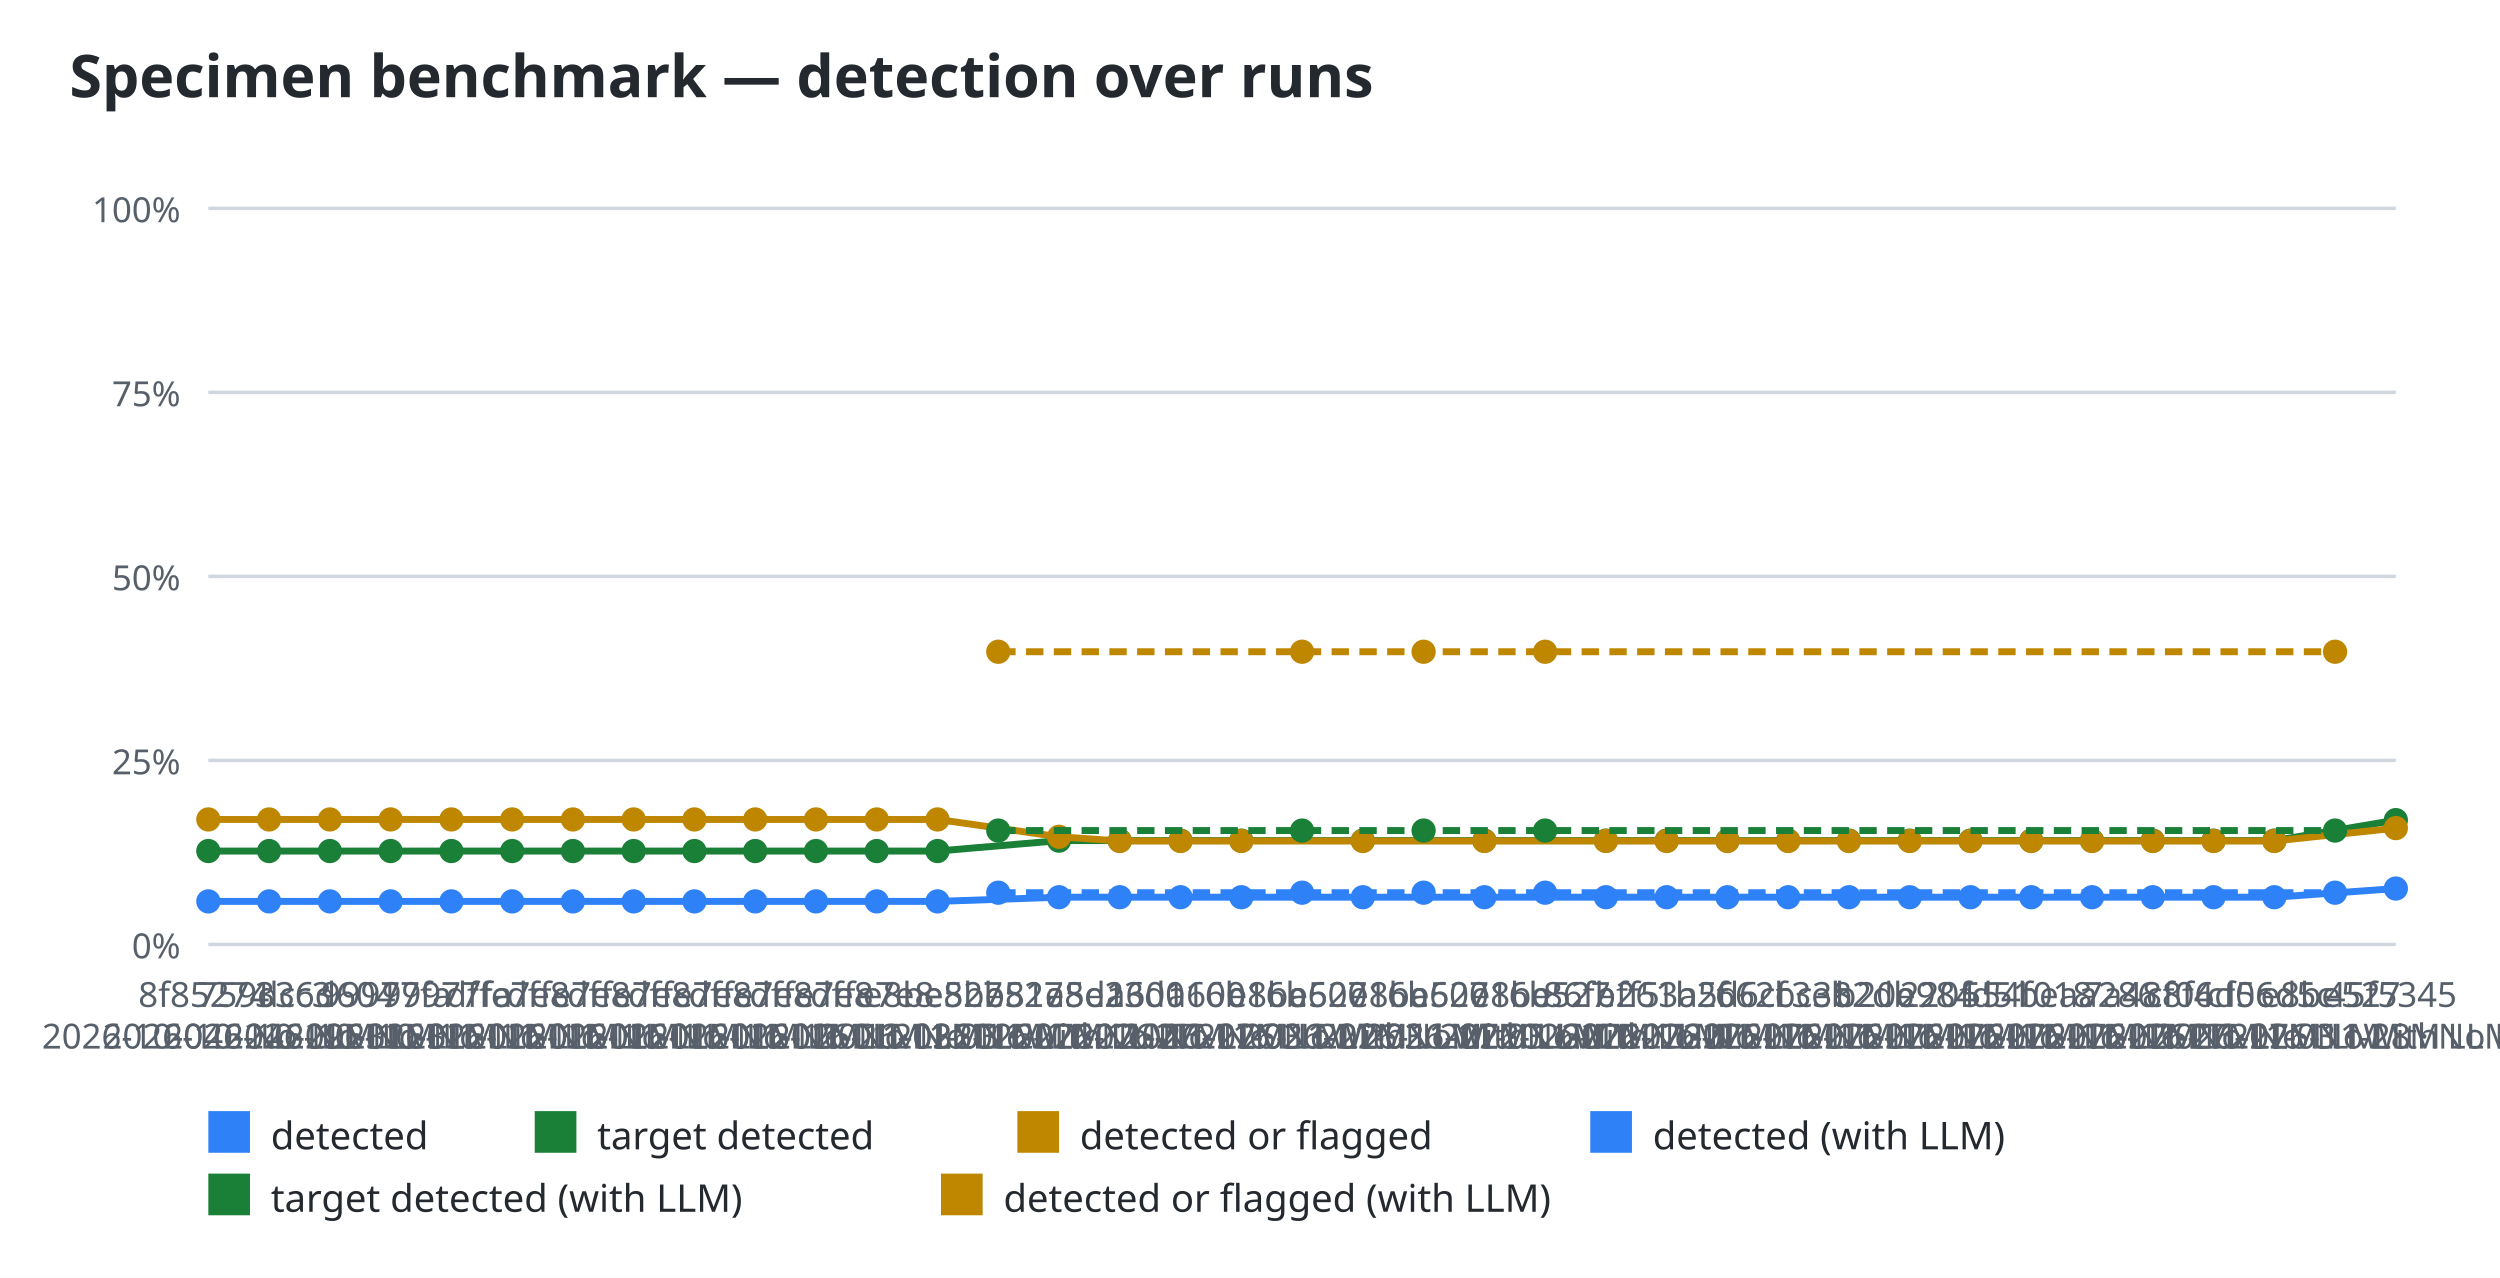
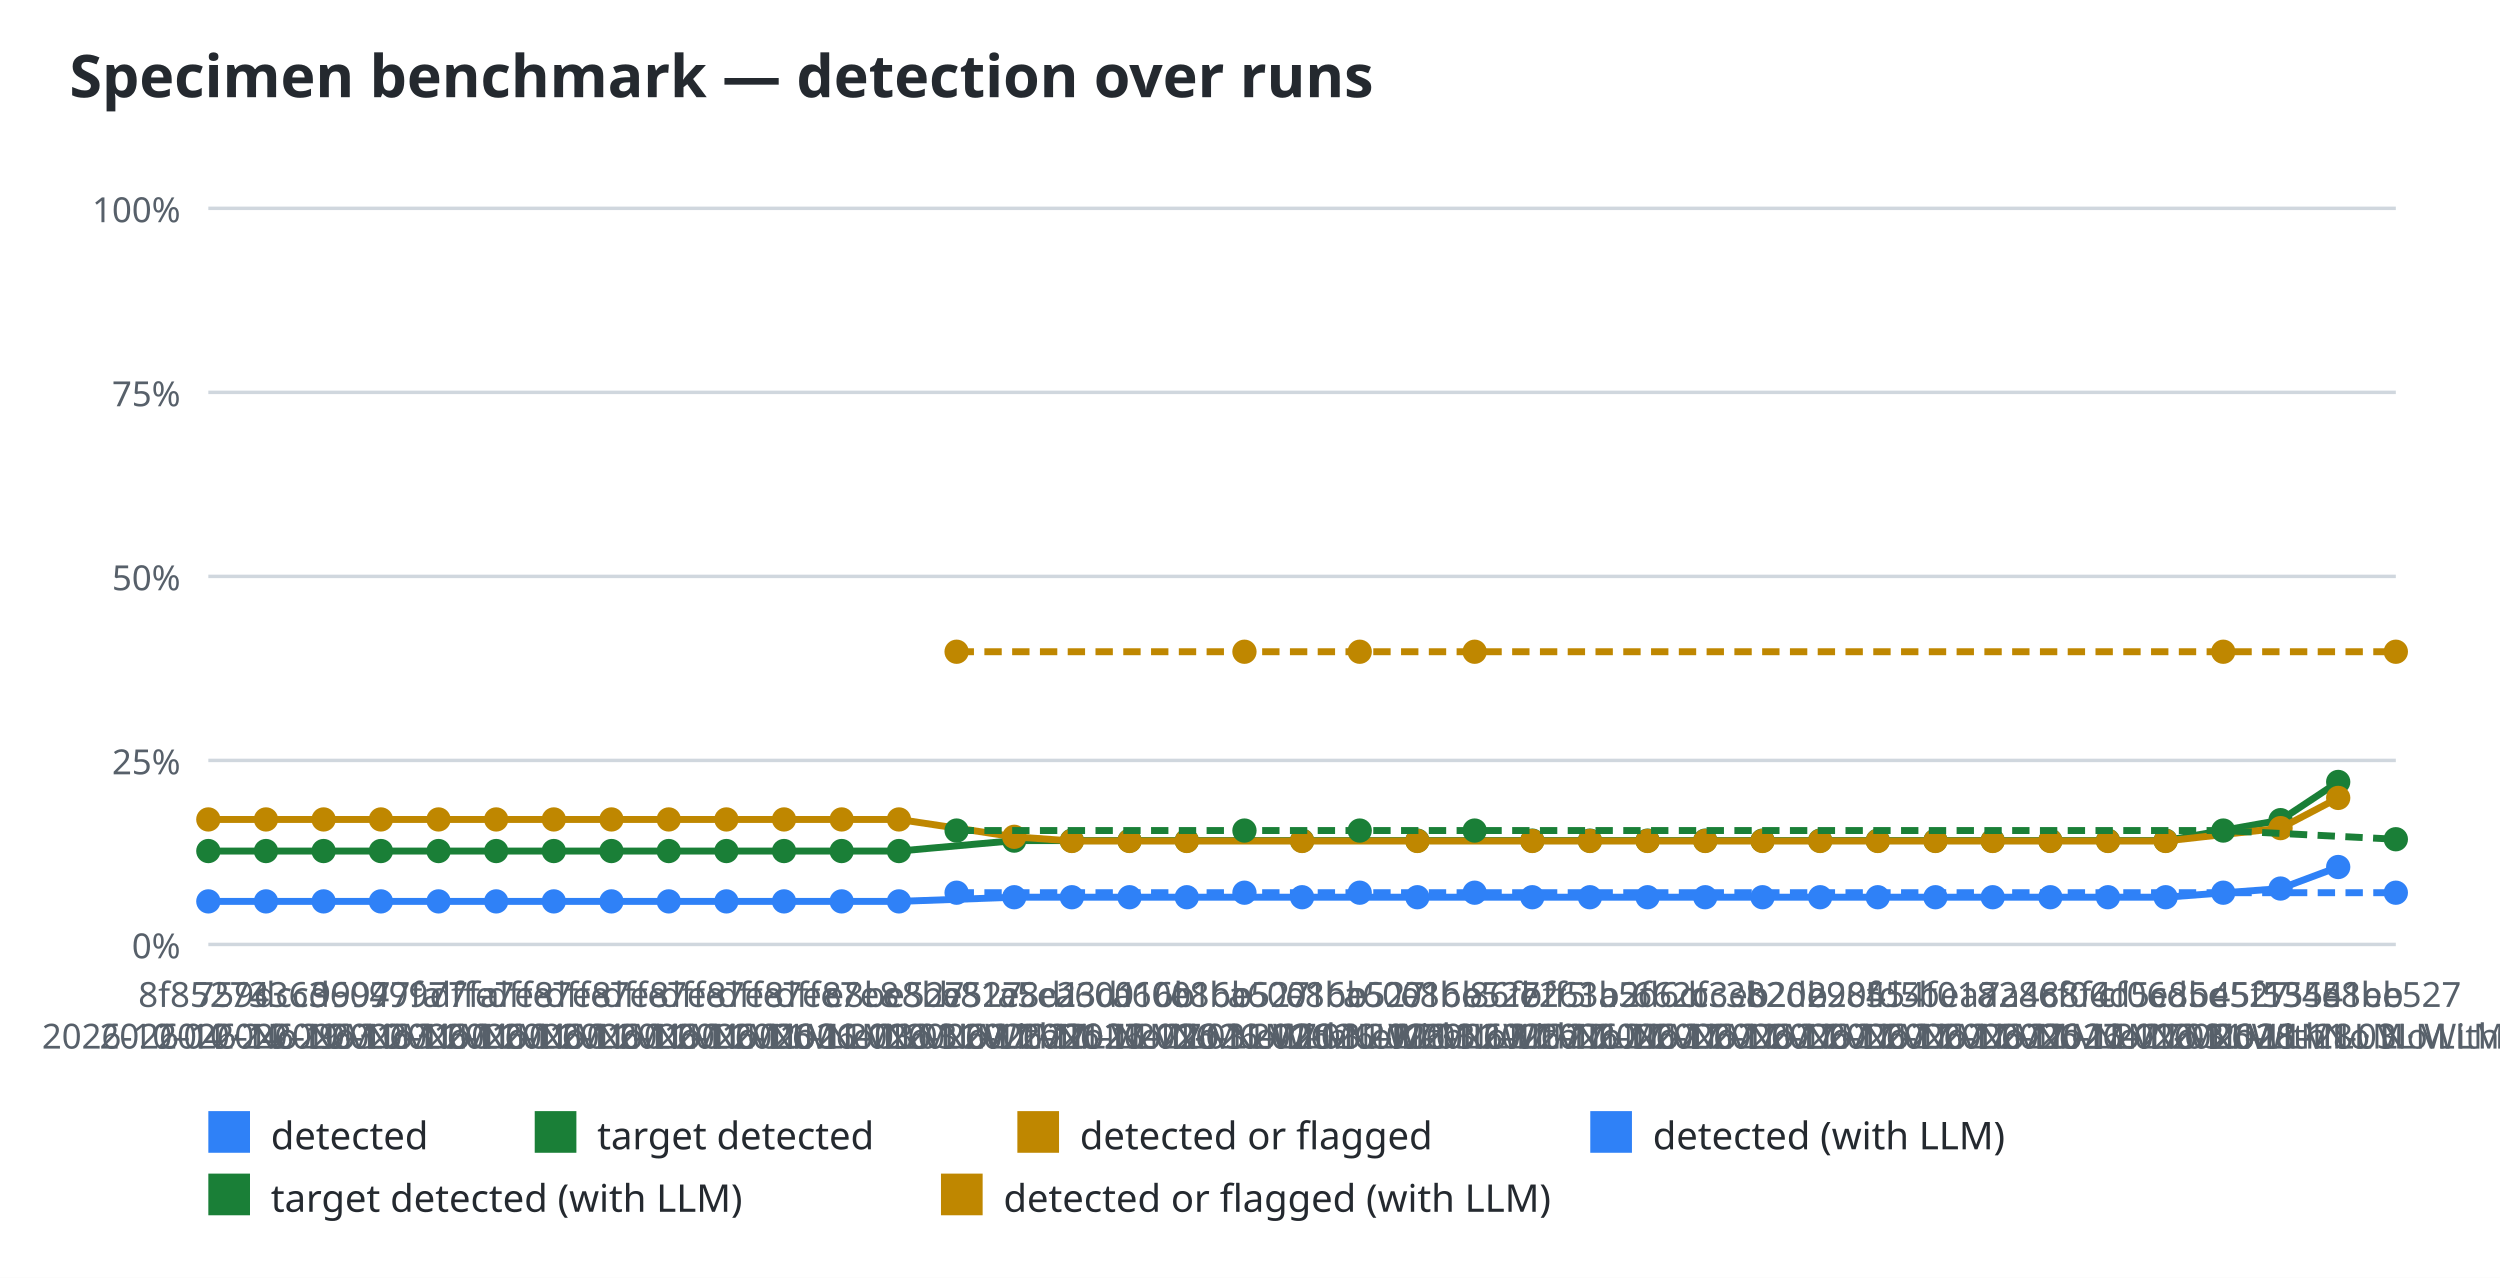
<svg xmlns="http://www.w3.org/2000/svg" viewBox="0 0 720 368" font-family="sans-serif">
  <rect width="720" height="368" fill="white" />
  <text x="20" y="28" font-size="17" font-weight="bold" fill="#24292f">Specimen benchmark — detection over runs</text>
  <line x1="60" y1="272.0" x2="690" y2="272.0" stroke="#d0d7de" stroke-width="1" />
  <text x="52" y="276.0" font-size="10" fill="#57606a" text-anchor="end">0%</text>
  <line x1="60" y1="219.0" x2="690" y2="219.0" stroke="#d0d7de" stroke-width="1" />
  <text x="52" y="223.0" font-size="10" fill="#57606a" text-anchor="end">25%</text>
  <line x1="60" y1="166.0" x2="690" y2="166.0" stroke="#d0d7de" stroke-width="1" />
  <text x="52" y="170.0" font-size="10" fill="#57606a" text-anchor="end">50%</text>
  <line x1="60" y1="113.0" x2="690" y2="113.0" stroke="#d0d7de" stroke-width="1" />
  <text x="52" y="117.0" font-size="10" fill="#57606a" text-anchor="end">75%</text>
  <line x1="60" y1="60.0" x2="690" y2="60.0" stroke="#d0d7de" stroke-width="1" />
  <text x="52" y="64.0" font-size="10" fill="#57606a" text-anchor="end">100%</text>
-   <polyline points="60.0,259.6 77.5,259.6 95.0,259.6 112.5,259.6 130.0,259.6 147.5,259.6 165.0,259.6 182.5,259.6 200.0,259.6 217.5,259.6 235.0,259.6 252.5,259.6 270.0,259.6 305.0,258.4 322.5,258.4 340.0,258.4 357.5,258.4 392.5,258.4 427.5,258.4 462.5,258.4 480.0,258.4 497.5,258.4 515.0,258.4 532.5,258.4 550.0,258.4 567.5,258.4 585.0,258.4 602.5,258.4 620.0,258.4 637.5,258.4 655.0,258.4 690.0,255.9" fill="none" stroke="#2f81f7" stroke-width="2" />
+   <polyline points="60.0,259.6 76.6,259.6 93.2,259.6 109.7,259.6 126.3,259.6 142.9,259.6 159.5,259.6 176.1,259.6 192.6,259.6 209.2,259.6 225.8,259.6 242.4,259.6 258.9,259.6 292.1,258.4 308.7,258.4 325.3,258.4 341.8,258.4 375.0,258.4 408.2,258.4 441.3,258.4 457.9,258.4 474.5,258.4 491.1,258.4 507.6,258.4 524.2,258.4 540.8,258.4 557.4,258.4 573.9,258.4 590.5,258.4 607.1,258.4 623.7,258.4 656.8,255.9 673.4,249.7" fill="none" stroke="#2f81f7" stroke-width="2" />
  <circle cx="60.0" cy="259.6" r="3.5" fill="#2f81f7" />
-   <circle cx="77.5" cy="259.6" r="3.5" fill="#2f81f7" />
-   <circle cx="95.0" cy="259.6" r="3.5" fill="#2f81f7" />
-   <circle cx="112.5" cy="259.6" r="3.5" fill="#2f81f7" />
-   <circle cx="130.0" cy="259.6" r="3.5" fill="#2f81f7" />
-   <circle cx="147.5" cy="259.6" r="3.5" fill="#2f81f7" />
-   <circle cx="165.0" cy="259.6" r="3.5" fill="#2f81f7" />
-   <circle cx="182.5" cy="259.6" r="3.5" fill="#2f81f7" />
-   <circle cx="200.0" cy="259.6" r="3.5" fill="#2f81f7" />
-   <circle cx="217.5" cy="259.6" r="3.5" fill="#2f81f7" />
-   <circle cx="235.0" cy="259.6" r="3.5" fill="#2f81f7" />
-   <circle cx="252.5" cy="259.6" r="3.5" fill="#2f81f7" />
-   <circle cx="270.0" cy="259.6" r="3.5" fill="#2f81f7" />
-   <circle cx="305.0" cy="258.4" r="3.5" fill="#2f81f7" />
-   <circle cx="322.5" cy="258.4" r="3.5" fill="#2f81f7" />
-   <circle cx="340.0" cy="258.4" r="3.5" fill="#2f81f7" />
-   <circle cx="357.5" cy="258.4" r="3.5" fill="#2f81f7" />
-   <circle cx="392.5" cy="258.4" r="3.5" fill="#2f81f7" />
-   <circle cx="427.5" cy="258.4" r="3.5" fill="#2f81f7" />
-   <circle cx="462.5" cy="258.4" r="3.5" fill="#2f81f7" />
-   <circle cx="480.0" cy="258.4" r="3.5" fill="#2f81f7" />
-   <circle cx="497.5" cy="258.4" r="3.5" fill="#2f81f7" />
-   <circle cx="515.0" cy="258.4" r="3.5" fill="#2f81f7" />
-   <circle cx="532.5" cy="258.4" r="3.5" fill="#2f81f7" />
-   <circle cx="550.0" cy="258.4" r="3.5" fill="#2f81f7" />
-   <circle cx="567.5" cy="258.4" r="3.5" fill="#2f81f7" />
-   <circle cx="585.0" cy="258.4" r="3.5" fill="#2f81f7" />
-   <circle cx="602.5" cy="258.4" r="3.5" fill="#2f81f7" />
-   <circle cx="620.0" cy="258.4" r="3.5" fill="#2f81f7" />
-   <circle cx="637.5" cy="258.4" r="3.5" fill="#2f81f7" />
-   <circle cx="655.0" cy="258.4" r="3.5" fill="#2f81f7" />
-   <circle cx="690.0" cy="255.9" r="3.5" fill="#2f81f7" />
-   <polyline points="60.0,245.1 77.5,245.1 95.0,245.1 112.5,245.1 130.0,245.1 147.5,245.1 165.0,245.1 182.5,245.1 200.0,245.1 217.5,245.1 235.0,245.1 252.5,245.1 270.0,245.1 305.0,242.1 322.5,242.1 340.0,242.1 357.5,242.1 392.5,242.1 427.5,242.1 462.5,242.1 480.0,242.1 497.5,242.1 515.0,242.1 532.5,242.1 550.0,242.1 567.5,242.1 585.0,242.1 602.5,242.1 620.0,242.1 637.5,242.1 655.0,242.1 690.0,236.2" fill="none" stroke="#1a7f37" stroke-width="2" />
+   <circle cx="76.6" cy="259.6" r="3.5" fill="#2f81f7" />
+   <circle cx="93.2" cy="259.6" r="3.5" fill="#2f81f7" />
+   <circle cx="109.7" cy="259.6" r="3.5" fill="#2f81f7" />
+   <circle cx="126.3" cy="259.6" r="3.5" fill="#2f81f7" />
+   <circle cx="142.9" cy="259.6" r="3.5" fill="#2f81f7" />
+   <circle cx="159.5" cy="259.6" r="3.5" fill="#2f81f7" />
+   <circle cx="176.1" cy="259.6" r="3.5" fill="#2f81f7" />
+   <circle cx="192.6" cy="259.6" r="3.5" fill="#2f81f7" />
+   <circle cx="209.2" cy="259.6" r="3.5" fill="#2f81f7" />
+   <circle cx="225.8" cy="259.6" r="3.5" fill="#2f81f7" />
+   <circle cx="242.4" cy="259.6" r="3.5" fill="#2f81f7" />
+   <circle cx="258.9" cy="259.6" r="3.5" fill="#2f81f7" />
+   <circle cx="292.1" cy="258.4" r="3.5" fill="#2f81f7" />
+   <circle cx="308.7" cy="258.4" r="3.5" fill="#2f81f7" />
+   <circle cx="325.3" cy="258.4" r="3.5" fill="#2f81f7" />
+   <circle cx="341.8" cy="258.4" r="3.5" fill="#2f81f7" />
+   <circle cx="375.0" cy="258.4" r="3.5" fill="#2f81f7" />
+   <circle cx="408.2" cy="258.4" r="3.5" fill="#2f81f7" />
+   <circle cx="441.3" cy="258.4" r="3.5" fill="#2f81f7" />
+   <circle cx="457.9" cy="258.4" r="3.5" fill="#2f81f7" />
+   <circle cx="474.5" cy="258.4" r="3.5" fill="#2f81f7" />
+   <circle cx="491.1" cy="258.4" r="3.5" fill="#2f81f7" />
+   <circle cx="507.6" cy="258.4" r="3.5" fill="#2f81f7" />
+   <circle cx="524.2" cy="258.4" r="3.5" fill="#2f81f7" />
+   <circle cx="540.8" cy="258.4" r="3.5" fill="#2f81f7" />
+   <circle cx="557.4" cy="258.4" r="3.5" fill="#2f81f7" />
+   <circle cx="573.9" cy="258.4" r="3.5" fill="#2f81f7" />
+   <circle cx="590.5" cy="258.4" r="3.5" fill="#2f81f7" />
+   <circle cx="607.1" cy="258.4" r="3.5" fill="#2f81f7" />
+   <circle cx="623.7" cy="258.4" r="3.5" fill="#2f81f7" />
+   <circle cx="656.8" cy="255.9" r="3.5" fill="#2f81f7" />
+   <circle cx="673.4" cy="249.7" r="3.5" fill="#2f81f7" />
+   <polyline points="60.0,245.1 76.6,245.1 93.2,245.1 109.7,245.1 126.3,245.1 142.9,245.1 159.5,245.1 176.1,245.1 192.6,245.1 209.2,245.1 225.8,245.1 242.4,245.1 258.9,245.1 292.1,242.1 308.7,242.1 325.3,242.1 341.8,242.1 375.0,242.1 408.2,242.1 441.3,242.1 457.9,242.1 474.5,242.1 491.1,242.1 507.6,242.1 524.2,242.1 540.8,242.1 557.4,242.1 573.9,242.1 590.5,242.1 607.1,242.1 623.7,242.1 656.8,236.2 673.4,225.2" fill="none" stroke="#1a7f37" stroke-width="2" />
  <circle cx="60.0" cy="245.1" r="3.5" fill="#1a7f37" />
-   <circle cx="77.5" cy="245.1" r="3.5" fill="#1a7f37" />
-   <circle cx="95.0" cy="245.1" r="3.5" fill="#1a7f37" />
-   <circle cx="112.5" cy="245.1" r="3.5" fill="#1a7f37" />
-   <circle cx="130.0" cy="245.1" r="3.5" fill="#1a7f37" />
-   <circle cx="147.5" cy="245.1" r="3.5" fill="#1a7f37" />
-   <circle cx="165.0" cy="245.1" r="3.5" fill="#1a7f37" />
-   <circle cx="182.5" cy="245.1" r="3.5" fill="#1a7f37" />
-   <circle cx="200.0" cy="245.1" r="3.5" fill="#1a7f37" />
-   <circle cx="217.5" cy="245.1" r="3.5" fill="#1a7f37" />
-   <circle cx="235.0" cy="245.1" r="3.5" fill="#1a7f37" />
-   <circle cx="252.5" cy="245.1" r="3.5" fill="#1a7f37" />
-   <circle cx="270.0" cy="245.1" r="3.5" fill="#1a7f37" />
-   <circle cx="305.0" cy="242.1" r="3.5" fill="#1a7f37" />
-   <circle cx="322.5" cy="242.1" r="3.5" fill="#1a7f37" />
-   <circle cx="340.0" cy="242.1" r="3.5" fill="#1a7f37" />
-   <circle cx="357.5" cy="242.1" r="3.5" fill="#1a7f37" />
-   <circle cx="392.5" cy="242.1" r="3.5" fill="#1a7f37" />
-   <circle cx="427.5" cy="242.1" r="3.5" fill="#1a7f37" />
-   <circle cx="462.5" cy="242.1" r="3.5" fill="#1a7f37" />
-   <circle cx="480.0" cy="242.1" r="3.5" fill="#1a7f37" />
-   <circle cx="497.5" cy="242.1" r="3.5" fill="#1a7f37" />
-   <circle cx="515.0" cy="242.1" r="3.5" fill="#1a7f37" />
-   <circle cx="532.5" cy="242.1" r="3.5" fill="#1a7f37" />
-   <circle cx="550.0" cy="242.1" r="3.5" fill="#1a7f37" />
-   <circle cx="567.5" cy="242.1" r="3.5" fill="#1a7f37" />
-   <circle cx="585.0" cy="242.1" r="3.5" fill="#1a7f37" />
-   <circle cx="602.5" cy="242.1" r="3.5" fill="#1a7f37" />
-   <circle cx="620.0" cy="242.1" r="3.5" fill="#1a7f37" />
-   <circle cx="637.5" cy="242.1" r="3.5" fill="#1a7f37" />
-   <circle cx="655.0" cy="242.1" r="3.5" fill="#1a7f37" />
-   <circle cx="690.0" cy="236.2" r="3.5" fill="#1a7f37" />
-   <polyline points="60.0,236.0 77.5,236.0 95.0,236.0 112.5,236.0 130.0,236.0 147.5,236.0 165.0,236.0 182.5,236.0 200.0,236.0 217.5,236.0 235.0,236.0 252.5,236.0 270.0,236.0 305.0,241.0 322.5,242.2 340.0,242.2 357.5,242.2 392.5,242.2 427.5,242.2 462.5,242.2 480.0,242.2 497.5,242.2 515.0,242.2 532.5,242.2 550.0,242.2 567.5,242.2 585.0,242.2 602.5,242.2 620.0,242.2 637.5,242.2 655.0,242.2 690.0,238.5" fill="none" stroke="#bf8700" stroke-width="2" />
+   <circle cx="76.6" cy="245.1" r="3.5" fill="#1a7f37" />
+   <circle cx="93.2" cy="245.1" r="3.5" fill="#1a7f37" />
+   <circle cx="109.7" cy="245.1" r="3.5" fill="#1a7f37" />
+   <circle cx="126.3" cy="245.1" r="3.5" fill="#1a7f37" />
+   <circle cx="142.9" cy="245.1" r="3.5" fill="#1a7f37" />
+   <circle cx="159.5" cy="245.1" r="3.5" fill="#1a7f37" />
+   <circle cx="176.1" cy="245.1" r="3.5" fill="#1a7f37" />
+   <circle cx="192.6" cy="245.1" r="3.5" fill="#1a7f37" />
+   <circle cx="209.2" cy="245.1" r="3.5" fill="#1a7f37" />
+   <circle cx="225.8" cy="245.1" r="3.5" fill="#1a7f37" />
+   <circle cx="242.4" cy="245.1" r="3.5" fill="#1a7f37" />
+   <circle cx="258.9" cy="245.1" r="3.5" fill="#1a7f37" />
+   <circle cx="292.1" cy="242.1" r="3.5" fill="#1a7f37" />
+   <circle cx="308.7" cy="242.1" r="3.5" fill="#1a7f37" />
+   <circle cx="325.3" cy="242.1" r="3.5" fill="#1a7f37" />
+   <circle cx="341.8" cy="242.1" r="3.5" fill="#1a7f37" />
+   <circle cx="375.0" cy="242.1" r="3.5" fill="#1a7f37" />
+   <circle cx="408.2" cy="242.1" r="3.5" fill="#1a7f37" />
+   <circle cx="441.3" cy="242.1" r="3.5" fill="#1a7f37" />
+   <circle cx="457.9" cy="242.1" r="3.5" fill="#1a7f37" />
+   <circle cx="474.5" cy="242.1" r="3.5" fill="#1a7f37" />
+   <circle cx="491.1" cy="242.1" r="3.5" fill="#1a7f37" />
+   <circle cx="507.6" cy="242.1" r="3.5" fill="#1a7f37" />
+   <circle cx="524.2" cy="242.1" r="3.5" fill="#1a7f37" />
+   <circle cx="540.8" cy="242.1" r="3.5" fill="#1a7f37" />
+   <circle cx="557.4" cy="242.1" r="3.5" fill="#1a7f37" />
+   <circle cx="573.9" cy="242.1" r="3.5" fill="#1a7f37" />
+   <circle cx="590.5" cy="242.1" r="3.5" fill="#1a7f37" />
+   <circle cx="607.1" cy="242.1" r="3.5" fill="#1a7f37" />
+   <circle cx="623.7" cy="242.1" r="3.5" fill="#1a7f37" />
+   <circle cx="656.8" cy="236.2" r="3.5" fill="#1a7f37" />
+   <circle cx="673.4" cy="225.2" r="3.5" fill="#1a7f37" />
+   <polyline points="60.0,236.0 76.6,236.0 93.2,236.0 109.7,236.0 126.3,236.0 142.9,236.0 159.5,236.0 176.1,236.0 192.6,236.0 209.2,236.0 225.8,236.0 242.4,236.0 258.9,236.0 292.1,241.0 308.7,242.2 325.3,242.2 341.8,242.2 375.0,242.2 408.2,242.2 441.3,242.2 457.9,242.2 474.5,242.2 491.1,242.2 507.6,242.2 524.2,242.2 540.8,242.2 557.4,242.2 573.9,242.2 590.5,242.2 607.1,242.2 623.7,242.2 656.8,238.5 673.4,229.8" fill="none" stroke="#bf8700" stroke-width="2" />
  <circle cx="60.0" cy="236.0" r="3.5" fill="#bf8700" />
-   <circle cx="77.5" cy="236.0" r="3.5" fill="#bf8700" />
-   <circle cx="95.0" cy="236.0" r="3.5" fill="#bf8700" />
-   <circle cx="112.5" cy="236.0" r="3.5" fill="#bf8700" />
-   <circle cx="130.0" cy="236.0" r="3.5" fill="#bf8700" />
-   <circle cx="147.5" cy="236.0" r="3.5" fill="#bf8700" />
-   <circle cx="165.0" cy="236.0" r="3.5" fill="#bf8700" />
-   <circle cx="182.5" cy="236.0" r="3.5" fill="#bf8700" />
-   <circle cx="200.0" cy="236.0" r="3.5" fill="#bf8700" />
-   <circle cx="217.5" cy="236.0" r="3.5" fill="#bf8700" />
-   <circle cx="235.0" cy="236.0" r="3.5" fill="#bf8700" />
-   <circle cx="252.5" cy="236.0" r="3.5" fill="#bf8700" />
-   <circle cx="270.0" cy="236.0" r="3.5" fill="#bf8700" />
-   <circle cx="305.0" cy="241.0" r="3.5" fill="#bf8700" />
-   <circle cx="322.5" cy="242.2" r="3.5" fill="#bf8700" />
-   <circle cx="340.0" cy="242.2" r="3.5" fill="#bf8700" />
-   <circle cx="357.5" cy="242.2" r="3.5" fill="#bf8700" />
-   <circle cx="392.5" cy="242.2" r="3.5" fill="#bf8700" />
-   <circle cx="427.5" cy="242.2" r="3.5" fill="#bf8700" />
-   <circle cx="462.5" cy="242.2" r="3.5" fill="#bf8700" />
-   <circle cx="480.0" cy="242.2" r="3.5" fill="#bf8700" />
-   <circle cx="497.5" cy="242.2" r="3.5" fill="#bf8700" />
-   <circle cx="515.0" cy="242.2" r="3.5" fill="#bf8700" />
-   <circle cx="532.5" cy="242.2" r="3.5" fill="#bf8700" />
-   <circle cx="550.0" cy="242.2" r="3.5" fill="#bf8700" />
-   <circle cx="567.5" cy="242.2" r="3.5" fill="#bf8700" />
-   <circle cx="585.0" cy="242.2" r="3.5" fill="#bf8700" />
-   <circle cx="602.5" cy="242.2" r="3.5" fill="#bf8700" />
-   <circle cx="620.0" cy="242.2" r="3.5" fill="#bf8700" />
-   <circle cx="637.5" cy="242.2" r="3.5" fill="#bf8700" />
-   <circle cx="655.0" cy="242.2" r="3.5" fill="#bf8700" />
-   <circle cx="690.0" cy="238.5" r="3.5" fill="#bf8700" />
-   <polyline points="287.5,257.1 375.0,257.1 410.0,257.1 445.0,257.1 672.5,257.1" fill="none" stroke="#2f81f7" stroke-width="2" stroke-dasharray="5 3" />
-   <circle cx="287.5" cy="257.1" r="3.5" fill="#2f81f7" />
-   <circle cx="375.0" cy="257.1" r="3.5" fill="#2f81f7" />
-   <circle cx="410.0" cy="257.1" r="3.5" fill="#2f81f7" />
-   <circle cx="445.0" cy="257.1" r="3.5" fill="#2f81f7" />
-   <circle cx="672.5" cy="257.1" r="3.5" fill="#2f81f7" />
-   <polyline points="287.5,239.2 375.0,239.2 410.0,239.2 445.0,239.2 672.5,239.2" fill="none" stroke="#1a7f37" stroke-width="2" stroke-dasharray="5 3" />
-   <circle cx="287.5" cy="239.2" r="3.5" fill="#1a7f37" />
-   <circle cx="375.0" cy="239.2" r="3.5" fill="#1a7f37" />
-   <circle cx="410.0" cy="239.2" r="3.5" fill="#1a7f37" />
-   <circle cx="445.0" cy="239.2" r="3.5" fill="#1a7f37" />
-   <circle cx="672.5" cy="239.2" r="3.5" fill="#1a7f37" />
-   <polyline points="287.5,187.7 375.0,187.7 410.0,187.7 445.0,187.7 672.5,187.7" fill="none" stroke="#bf8700" stroke-width="2" stroke-dasharray="5 3" />
-   <circle cx="287.5" cy="187.7" r="3.5" fill="#bf8700" />
-   <circle cx="375.0" cy="187.7" r="3.5" fill="#bf8700" />
-   <circle cx="410.0" cy="187.7" r="3.5" fill="#bf8700" />
-   <circle cx="445.0" cy="187.7" r="3.5" fill="#bf8700" />
-   <circle cx="672.5" cy="187.7" r="3.5" fill="#bf8700" />
+   <circle cx="76.6" cy="236.0" r="3.5" fill="#bf8700" />
+   <circle cx="93.2" cy="236.0" r="3.5" fill="#bf8700" />
+   <circle cx="109.7" cy="236.0" r="3.5" fill="#bf8700" />
+   <circle cx="126.3" cy="236.0" r="3.5" fill="#bf8700" />
+   <circle cx="142.9" cy="236.0" r="3.5" fill="#bf8700" />
+   <circle cx="159.5" cy="236.0" r="3.5" fill="#bf8700" />
+   <circle cx="176.1" cy="236.0" r="3.5" fill="#bf8700" />
+   <circle cx="192.6" cy="236.0" r="3.5" fill="#bf8700" />
+   <circle cx="209.2" cy="236.0" r="3.5" fill="#bf8700" />
+   <circle cx="225.8" cy="236.0" r="3.5" fill="#bf8700" />
+   <circle cx="242.4" cy="236.0" r="3.5" fill="#bf8700" />
+   <circle cx="258.9" cy="236.0" r="3.5" fill="#bf8700" />
+   <circle cx="292.1" cy="241.0" r="3.5" fill="#bf8700" />
+   <circle cx="308.7" cy="242.2" r="3.5" fill="#bf8700" />
+   <circle cx="325.3" cy="242.2" r="3.5" fill="#bf8700" />
+   <circle cx="341.8" cy="242.2" r="3.5" fill="#bf8700" />
+   <circle cx="375.0" cy="242.2" r="3.5" fill="#bf8700" />
+   <circle cx="408.2" cy="242.2" r="3.5" fill="#bf8700" />
+   <circle cx="441.3" cy="242.2" r="3.5" fill="#bf8700" />
+   <circle cx="457.9" cy="242.2" r="3.5" fill="#bf8700" />
+   <circle cx="474.5" cy="242.2" r="3.5" fill="#bf8700" />
+   <circle cx="491.1" cy="242.2" r="3.5" fill="#bf8700" />
+   <circle cx="507.6" cy="242.2" r="3.5" fill="#bf8700" />
+   <circle cx="524.2" cy="242.2" r="3.5" fill="#bf8700" />
+   <circle cx="540.8" cy="242.2" r="3.5" fill="#bf8700" />
+   <circle cx="557.4" cy="242.2" r="3.5" fill="#bf8700" />
+   <circle cx="573.9" cy="242.2" r="3.5" fill="#bf8700" />
+   <circle cx="590.5" cy="242.2" r="3.5" fill="#bf8700" />
+   <circle cx="607.1" cy="242.2" r="3.5" fill="#bf8700" />
+   <circle cx="623.7" cy="242.2" r="3.5" fill="#bf8700" />
+   <circle cx="656.8" cy="238.5" r="3.5" fill="#bf8700" />
+   <circle cx="673.4" cy="229.8" r="3.5" fill="#bf8700" />
+   <polyline points="275.5,257.1 358.4,257.1 391.6,257.1 424.7,257.1 640.3,257.1 690.0,257.1" fill="none" stroke="#2f81f7" stroke-width="2" stroke-dasharray="5 3" />
+   <circle cx="275.5" cy="257.1" r="3.5" fill="#2f81f7" />
+   <circle cx="358.4" cy="257.1" r="3.5" fill="#2f81f7" />
+   <circle cx="391.6" cy="257.1" r="3.5" fill="#2f81f7" />
+   <circle cx="424.7" cy="257.1" r="3.5" fill="#2f81f7" />
+   <circle cx="640.3" cy="257.1" r="3.5" fill="#2f81f7" />
+   <circle cx="690.0" cy="257.1" r="3.5" fill="#2f81f7" />
+   <polyline points="275.5,239.2 358.4,239.2 391.6,239.2 424.7,239.2 640.3,239.2 690.0,241.7" fill="none" stroke="#1a7f37" stroke-width="2" stroke-dasharray="5 3" />
+   <circle cx="275.5" cy="239.2" r="3.5" fill="#1a7f37" />
+   <circle cx="358.4" cy="239.2" r="3.5" fill="#1a7f37" />
+   <circle cx="391.6" cy="239.2" r="3.5" fill="#1a7f37" />
+   <circle cx="424.7" cy="239.2" r="3.5" fill="#1a7f37" />
+   <circle cx="640.3" cy="239.2" r="3.5" fill="#1a7f37" />
+   <circle cx="690.0" cy="241.7" r="3.5" fill="#1a7f37" />
+   <polyline points="275.5,187.7 358.4,187.7 391.6,187.7 424.7,187.7 640.3,187.7 690.0,187.7" fill="none" stroke="#bf8700" stroke-width="2" stroke-dasharray="5 3" />
+   <circle cx="275.5" cy="187.7" r="3.5" fill="#bf8700" />
+   <circle cx="358.4" cy="187.7" r="3.5" fill="#bf8700" />
+   <circle cx="391.6" cy="187.7" r="3.5" fill="#bf8700" />
+   <circle cx="424.7" cy="187.7" r="3.5" fill="#bf8700" />
+   <circle cx="640.3" cy="187.7" r="3.5" fill="#bf8700" />
+   <circle cx="690.0" cy="187.7" r="3.5" fill="#bf8700" />
  <text x="60.0" y="290" font-size="10" fill="#57606a" text-anchor="middle">
    <tspan x="60.0" dy="0">8f85274</tspan>
    <tspan x="60.0" dy="12">2026-10-04 · No LLM</tspan>
  </text>
-   <text x="77.5" y="290" font-size="10" fill="#57606a" text-anchor="middle">
-     <tspan x="77.5" dy="0">759dcc3</tspan>
-     <tspan x="77.5" dy="12">2026-10-24 · No LLM</tspan>
-   </text>
-   <text x="95.0" y="290" font-size="10" fill="#57606a" text-anchor="middle">
-     <tspan x="95.0" dy="0">336d604</tspan>
-     <tspan x="95.0" dy="12">2026-10-29 · No LLM</tspan>
-   </text>
-   <text x="112.5" y="290" font-size="10" fill="#57606a" text-anchor="middle">
-     <tspan x="112.5" dy="0">99977fa</tspan>
-     <tspan x="112.5" dy="12">2026-10-31 · No LLM</tspan>
-   </text>
-   <text x="130.0" y="290" font-size="10" fill="#57606a" text-anchor="middle">
-     <tspan x="130.0" dy="0">99977fa</tspan>
-     <tspan x="130.0" dy="12">2026-10-31 · No LLM</tspan>
-   </text>
-   <text x="147.5" y="290" font-size="10" fill="#57606a" text-anchor="middle">
-     <tspan x="147.5" dy="0">dffe7e8</tspan>
-     <tspan x="147.5" dy="12">2026-11-01 · No LLM</tspan>
-   </text>
-   <text x="165.0" y="290" font-size="10" fill="#57606a" text-anchor="middle">
-     <tspan x="165.0" dy="0">dffe7e8</tspan>
-     <tspan x="165.0" dy="12">2026-11-01 · No LLM</tspan>
-   </text>
-   <text x="182.5" y="290" font-size="10" fill="#57606a" text-anchor="middle">
-     <tspan x="182.5" dy="0">dffe7e8</tspan>
-     <tspan x="182.5" dy="12">2026-11-01 · No LLM</tspan>
-   </text>
-   <text x="200.0" y="290" font-size="10" fill="#57606a" text-anchor="middle">
-     <tspan x="200.0" dy="0">dffe7e8</tspan>
-     <tspan x="200.0" dy="12">2026-11-01 · No LLM</tspan>
-   </text>
-   <text x="217.5" y="290" font-size="10" fill="#57606a" text-anchor="middle">
-     <tspan x="217.5" dy="0">dffe7e8</tspan>
-     <tspan x="217.5" dy="12">2026-11-01 · No LLM</tspan>
-   </text>
-   <text x="235.0" y="290" font-size="10" fill="#57606a" text-anchor="middle">
-     <tspan x="235.0" dy="0">dffe7e8</tspan>
-     <tspan x="235.0" dy="12">2026-11-01 · No LLM</tspan>
-   </text>
-   <text x="252.5" y="290" font-size="10" fill="#57606a" text-anchor="middle">
-     <tspan x="252.5" dy="0">dffe7e8</tspan>
-     <tspan x="252.5" dy="12">2026-11-01 · No LLM</tspan>
-   </text>
-   <text x="270.0" y="290" font-size="10" fill="#57606a" text-anchor="middle">
-     <tspan x="270.0" dy="0">e8be527</tspan>
-     <tspan x="270.0" dy="12">2026-11-03 · No LLM</tspan>
-   </text>
-   <text x="287.5" y="290" font-size="10" fill="#57606a" text-anchor="middle">
-     <tspan x="287.5" dy="0">e8be527</tspan>
-     <tspan x="287.5" dy="12">2026-11-03 · With LLM</tspan>
-   </text>
-   <text x="305.0" y="290" font-size="10" fill="#57606a" text-anchor="middle">
-     <tspan x="305.0" dy="0">b81e8d1</tspan>
-     <tspan x="305.0" dy="12">2026-11-27 · No LLM</tspan>
-   </text>
-   <text x="322.5" y="290" font-size="10" fill="#57606a" text-anchor="middle">
-     <tspan x="322.5" dy="0">a5e23d1</tspan>
-     <tspan x="322.5" dy="12">2026-11-27 · No LLM</tspan>
-   </text>
-   <text x="340.0" y="290" font-size="10" fill="#57606a" text-anchor="middle">
-     <tspan x="340.0" dy="0">a60016b</tspan>
-     <tspan x="340.0" dy="12">2026-11-27 · No LLM</tspan>
-   </text>
-   <text x="357.5" y="290" font-size="10" fill="#57606a" text-anchor="middle">
-     <tspan x="357.5" dy="0">a60016b</tspan>
-     <tspan x="357.5" dy="12">2026-11-27 · No LLM</tspan>
+   <text x="76.6" y="290" font-size="10" fill="#57606a" text-anchor="middle">
+     <tspan x="76.6" dy="0">759dcc3</tspan>
+     <tspan x="76.6" dy="12">2026-10-24 · No LLM</tspan>
+   </text>
+   <text x="93.2" y="290" font-size="10" fill="#57606a" text-anchor="middle">
+     <tspan x="93.2" dy="0">336d604</tspan>
+     <tspan x="93.2" dy="12">2026-10-29 · No LLM</tspan>
+   </text>
+   <text x="109.7" y="290" font-size="10" fill="#57606a" text-anchor="middle">
+     <tspan x="109.7" dy="0">99977fa</tspan>
+     <tspan x="109.7" dy="12">2026-10-31 · No LLM</tspan>
+   </text>
+   <text x="126.3" y="290" font-size="10" fill="#57606a" text-anchor="middle">
+     <tspan x="126.3" dy="0">99977fa</tspan>
+     <tspan x="126.3" dy="12">2026-10-31 · No LLM</tspan>
+   </text>
+   <text x="142.9" y="290" font-size="10" fill="#57606a" text-anchor="middle">
+     <tspan x="142.9" dy="0">dffe7e8</tspan>
+     <tspan x="142.9" dy="12">2026-11-01 · No LLM</tspan>
+   </text>
+   <text x="159.5" y="290" font-size="10" fill="#57606a" text-anchor="middle">
+     <tspan x="159.5" dy="0">dffe7e8</tspan>
+     <tspan x="159.5" dy="12">2026-11-01 · No LLM</tspan>
+   </text>
+   <text x="176.1" y="290" font-size="10" fill="#57606a" text-anchor="middle">
+     <tspan x="176.1" dy="0">dffe7e8</tspan>
+     <tspan x="176.1" dy="12">2026-11-01 · No LLM</tspan>
+   </text>
+   <text x="192.6" y="290" font-size="10" fill="#57606a" text-anchor="middle">
+     <tspan x="192.6" dy="0">dffe7e8</tspan>
+     <tspan x="192.6" dy="12">2026-11-01 · No LLM</tspan>
+   </text>
+   <text x="209.2" y="290" font-size="10" fill="#57606a" text-anchor="middle">
+     <tspan x="209.2" dy="0">dffe7e8</tspan>
+     <tspan x="209.2" dy="12">2026-11-01 · No LLM</tspan>
+   </text>
+   <text x="225.8" y="290" font-size="10" fill="#57606a" text-anchor="middle">
+     <tspan x="225.8" dy="0">dffe7e8</tspan>
+     <tspan x="225.8" dy="12">2026-11-01 · No LLM</tspan>
+   </text>
+   <text x="242.4" y="290" font-size="10" fill="#57606a" text-anchor="middle">
+     <tspan x="242.4" dy="0">dffe7e8</tspan>
+     <tspan x="242.4" dy="12">2026-11-01 · No LLM</tspan>
+   </text>
+   <text x="258.9" y="290" font-size="10" fill="#57606a" text-anchor="middle">
+     <tspan x="258.9" dy="0">e8be527</tspan>
+     <tspan x="258.9" dy="12">2026-11-03 · No LLM</tspan>
+   </text>
+   <text x="275.5" y="290" font-size="10" fill="#57606a" text-anchor="middle">
+     <tspan x="275.5" dy="0">e8be527</tspan>
+     <tspan x="275.5" dy="12">2026-11-03 · With LLM</tspan>
+   </text>
+   <text x="292.1" y="290" font-size="10" fill="#57606a" text-anchor="middle">
+     <tspan x="292.1" dy="0">b81e8d1</tspan>
+     <tspan x="292.1" dy="12">2026-11-27 · No LLM</tspan>
+   </text>
+   <text x="308.7" y="290" font-size="10" fill="#57606a" text-anchor="middle">
+     <tspan x="308.7" dy="0">a5e23d1</tspan>
+     <tspan x="308.7" dy="12">2026-11-27 · No LLM</tspan>
+   </text>
+   <text x="325.3" y="290" font-size="10" fill="#57606a" text-anchor="middle">
+     <tspan x="325.3" dy="0">a60016b</tspan>
+     <tspan x="325.3" dy="12">2026-11-27 · No LLM</tspan>
+   </text>
+   <text x="341.8" y="290" font-size="10" fill="#57606a" text-anchor="middle">
+     <tspan x="341.8" dy="0">a60016b</tspan>
+     <tspan x="341.8" dy="12">2026-11-27 · No LLM</tspan>
+   </text>
+   <text x="358.4" y="290" font-size="10" fill="#57606a" text-anchor="middle">
+     <tspan x="358.4" dy="0">e8be527</tspan>
+     <tspan x="358.4" dy="12">2026-11-03 · With LLM</tspan>
  </text>
  <text x="375.0" y="290" font-size="10" fill="#57606a" text-anchor="middle">
-     <tspan x="375.0" dy="0">e8be527</tspan>
-     <tspan x="375.0" dy="12">2026-11-03 · With LLM</tspan>
-   </text>
-   <text x="392.5" y="290" font-size="10" fill="#57606a" text-anchor="middle">
-     <tspan x="392.5" dy="0">a60016b</tspan>
-     <tspan x="392.5" dy="12">2026-11-27 · No LLM</tspan>
-   </text>
-   <text x="410.0" y="290" font-size="10" fill="#57606a" text-anchor="middle">
-     <tspan x="410.0" dy="0">e8be527</tspan>
-     <tspan x="410.0" dy="12">2026-11-03 · With LLM</tspan>
-   </text>
-   <text x="427.5" y="290" font-size="10" fill="#57606a" text-anchor="middle">
-     <tspan x="427.5" dy="0">a60016b</tspan>
-     <tspan x="427.5" dy="12">2026-11-27 · No LLM</tspan>
-   </text>
-   <text x="445.0" y="290" font-size="10" fill="#57606a" text-anchor="middle">
-     <tspan x="445.0" dy="0">e8be527</tspan>
-     <tspan x="445.0" dy="12">2026-11-03 · With LLM</tspan>
-   </text>
-   <text x="462.5" y="290" font-size="10" fill="#57606a" text-anchor="middle">
-     <tspan x="462.5" dy="0">86fbff5</tspan>
-     <tspan x="462.5" dy="12">2026-11-27 · No LLM</tspan>
-   </text>
-   <text x="480.0" y="290" font-size="10" fill="#57606a" text-anchor="middle">
-     <tspan x="480.0" dy="0">e261b2f</tspan>
-     <tspan x="480.0" dy="12">2026-11-27 · No LLM</tspan>
-   </text>
-   <text x="497.5" y="290" font-size="10" fill="#57606a" text-anchor="middle">
-     <tspan x="497.5" dy="0">3a5d6cf</tspan>
-     <tspan x="497.5" dy="12">2026-11-27 · No LLM</tspan>
-   </text>
-   <text x="515.0" y="290" font-size="10" fill="#57606a" text-anchor="middle">
-     <tspan x="515.0" dy="0">662c3eb</tspan>
-     <tspan x="515.0" dy="12">2026-11-27 · No LLM</tspan>
-   </text>
-   <text x="532.5" y="290" font-size="10" fill="#57606a" text-anchor="middle">
-     <tspan x="532.5" dy="0">bc382db</tspan>
-     <tspan x="532.5" dy="12">2026-11-27 · No LLM</tspan>
-   </text>
-   <text x="550.0" y="290" font-size="10" fill="#57606a" text-anchor="middle">
-     <tspan x="550.0" dy="0">b20e984</tspan>
-     <tspan x="550.0" dy="12">2026-11-27 · No LLM</tspan>
-   </text>
-   <text x="567.5" y="290" font-size="10" fill="#57606a" text-anchor="middle">
-     <tspan x="567.5" dy="0">220fd51</tspan>
-     <tspan x="567.5" dy="12">2026-11-27 · No LLM</tspan>
-   </text>
-   <text x="585.0" y="290" font-size="10" fill="#57606a" text-anchor="middle">
-     <tspan x="585.0" dy="0">554f018</tspan>
-     <tspan x="585.0" dy="12">2026-11-27 · No LLM</tspan>
-   </text>
-   <text x="602.5" y="290" font-size="10" fill="#57606a" text-anchor="middle">
-     <tspan x="602.5" dy="0">beaa286</tspan>
-     <tspan x="602.5" dy="12">2026-11-27 · No LLM</tspan>
-   </text>
-   <text x="620.0" y="290" font-size="10" fill="#57606a" text-anchor="middle">
-     <tspan x="620.0" dy="0">7a488f4</tspan>
-     <tspan x="620.0" dy="12">2026-11-27 · No LLM</tspan>
-   </text>
-   <text x="637.5" y="290" font-size="10" fill="#57606a" text-anchor="middle">
-     <tspan x="637.5" dy="0">cf06d5c</tspan>
-     <tspan x="637.5" dy="12">2026-11-27 · No LLM</tspan>
-   </text>
-   <text x="655.0" y="290" font-size="10" fill="#57606a" text-anchor="middle">
-     <tspan x="655.0" dy="0">cf06d5c</tspan>
-     <tspan x="655.0" dy="12">2026-11-27 · No LLM</tspan>
-   </text>
-   <text x="672.5" y="290" font-size="10" fill="#57606a" text-anchor="middle">
-     <tspan x="672.5" dy="0">e8be527</tspan>
-     <tspan x="672.5" dy="12">2026-11-03 · With LLM</tspan>
+     <tspan x="375.0" dy="0">a60016b</tspan>
+     <tspan x="375.0" dy="12">2026-11-27 · No LLM</tspan>
+   </text>
+   <text x="391.6" y="290" font-size="10" fill="#57606a" text-anchor="middle">
+     <tspan x="391.6" dy="0">e8be527</tspan>
+     <tspan x="391.6" dy="12">2026-11-03 · With LLM</tspan>
+   </text>
+   <text x="408.2" y="290" font-size="10" fill="#57606a" text-anchor="middle">
+     <tspan x="408.2" dy="0">a60016b</tspan>
+     <tspan x="408.2" dy="12">2026-11-27 · No LLM</tspan>
+   </text>
+   <text x="424.7" y="290" font-size="10" fill="#57606a" text-anchor="middle">
+     <tspan x="424.7" dy="0">e8be527</tspan>
+     <tspan x="424.7" dy="12">2026-11-03 · With LLM</tspan>
+   </text>
+   <text x="441.3" y="290" font-size="10" fill="#57606a" text-anchor="middle">
+     <tspan x="441.3" dy="0">86fbff5</tspan>
+     <tspan x="441.3" dy="12">2026-11-27 · No LLM</tspan>
+   </text>
+   <text x="457.9" y="290" font-size="10" fill="#57606a" text-anchor="middle">
+     <tspan x="457.9" dy="0">e261b2f</tspan>
+     <tspan x="457.9" dy="12">2026-11-27 · No LLM</tspan>
+   </text>
+   <text x="474.5" y="290" font-size="10" fill="#57606a" text-anchor="middle">
+     <tspan x="474.5" dy="0">3a5d6cf</tspan>
+     <tspan x="474.5" dy="12">2026-11-27 · No LLM</tspan>
+   </text>
+   <text x="491.1" y="290" font-size="10" fill="#57606a" text-anchor="middle">
+     <tspan x="491.1" dy="0">662c3eb</tspan>
+     <tspan x="491.1" dy="12">2026-11-27 · No LLM</tspan>
+   </text>
+   <text x="507.6" y="290" font-size="10" fill="#57606a" text-anchor="middle">
+     <tspan x="507.6" dy="0">bc382db</tspan>
+     <tspan x="507.6" dy="12">2026-11-27 · No LLM</tspan>
+   </text>
+   <text x="524.2" y="290" font-size="10" fill="#57606a" text-anchor="middle">
+     <tspan x="524.2" dy="0">b20e984</tspan>
+     <tspan x="524.2" dy="12">2026-11-27 · No LLM</tspan>
+   </text>
+   <text x="540.8" y="290" font-size="10" fill="#57606a" text-anchor="middle">
+     <tspan x="540.8" dy="0">220fd51</tspan>
+     <tspan x="540.8" dy="12">2026-11-27 · No LLM</tspan>
+   </text>
+   <text x="557.4" y="290" font-size="10" fill="#57606a" text-anchor="middle">
+     <tspan x="557.4" dy="0">554f018</tspan>
+     <tspan x="557.4" dy="12">2026-11-27 · No LLM</tspan>
+   </text>
+   <text x="573.9" y="290" font-size="10" fill="#57606a" text-anchor="middle">
+     <tspan x="573.9" dy="0">beaa286</tspan>
+     <tspan x="573.9" dy="12">2026-11-27 · No LLM</tspan>
+   </text>
+   <text x="590.5" y="290" font-size="10" fill="#57606a" text-anchor="middle">
+     <tspan x="590.5" dy="0">7a488f4</tspan>
+     <tspan x="590.5" dy="12">2026-11-27 · No LLM</tspan>
+   </text>
+   <text x="607.1" y="290" font-size="10" fill="#57606a" text-anchor="middle">
+     <tspan x="607.1" dy="0">cf06d5c</tspan>
+     <tspan x="607.1" dy="12">2026-11-27 · No LLM</tspan>
+   </text>
+   <text x="623.7" y="290" font-size="10" fill="#57606a" text-anchor="middle">
+     <tspan x="623.7" dy="0">cf06d5c</tspan>
+     <tspan x="623.7" dy="12">2026-11-27 · No LLM</tspan>
+   </text>
+   <text x="640.3" y="290" font-size="10" fill="#57606a" text-anchor="middle">
+     <tspan x="640.3" dy="0">e8be527</tspan>
+     <tspan x="640.3" dy="12">2026-11-03 · With LLM</tspan>
+   </text>
+   <text x="656.8" y="290" font-size="10" fill="#57606a" text-anchor="middle">
+     <tspan x="656.8" dy="0">45f5345</tspan>
+     <tspan x="656.8" dy="12">2026-11-28 · No LLM</tspan>
+   </text>
+   <text x="673.4" y="290" font-size="10" fill="#57606a" text-anchor="middle">
+     <tspan x="673.4" dy="0">15541eb</tspan>
+     <tspan x="673.4" dy="12">2026-11-28 · No LLM</tspan>
  </text>
  <text x="690.0" y="290" font-size="10" fill="#57606a" text-anchor="middle">
-     <tspan x="690.0" dy="0">45f5345</tspan>
-     <tspan x="690.0" dy="12">2026-11-28 · No LLM</tspan>
+     <tspan x="690.0" dy="0">e8be527</tspan>
+     <tspan x="690.0" dy="12">2026-11-03 · With LLM</tspan>
  </text>
  <rect x="60" y="320" width="12" height="12" fill="#2f81f7" />
  <text x="78" y="331" font-size="11" fill="#24292f">detected</text>
  <rect x="154" y="320" width="12" height="12" fill="#1a7f37" />
  <text x="172" y="331" font-size="11" fill="#24292f">target detected</text>
  <rect x="293" y="320" width="12" height="12" fill="#bf8700" />
  <text x="311" y="331" font-size="11" fill="#24292f">detected or flagged</text>
  <rect x="458" y="320" width="12" height="12" fill="#2f81f7" />
  <text x="476" y="331" font-size="11" fill="#24292f">detected (with LLM)</text>
  <rect x="60" y="338" width="12" height="12" fill="#1a7f37" />
  <text x="78" y="349" font-size="11" fill="#24292f">target detected (with LLM)</text>
  <rect x="271" y="338" width="12" height="12" fill="#bf8700" />
  <text x="289" y="349" font-size="11" fill="#24292f">detected or flagged (with LLM)</text>
</svg>
